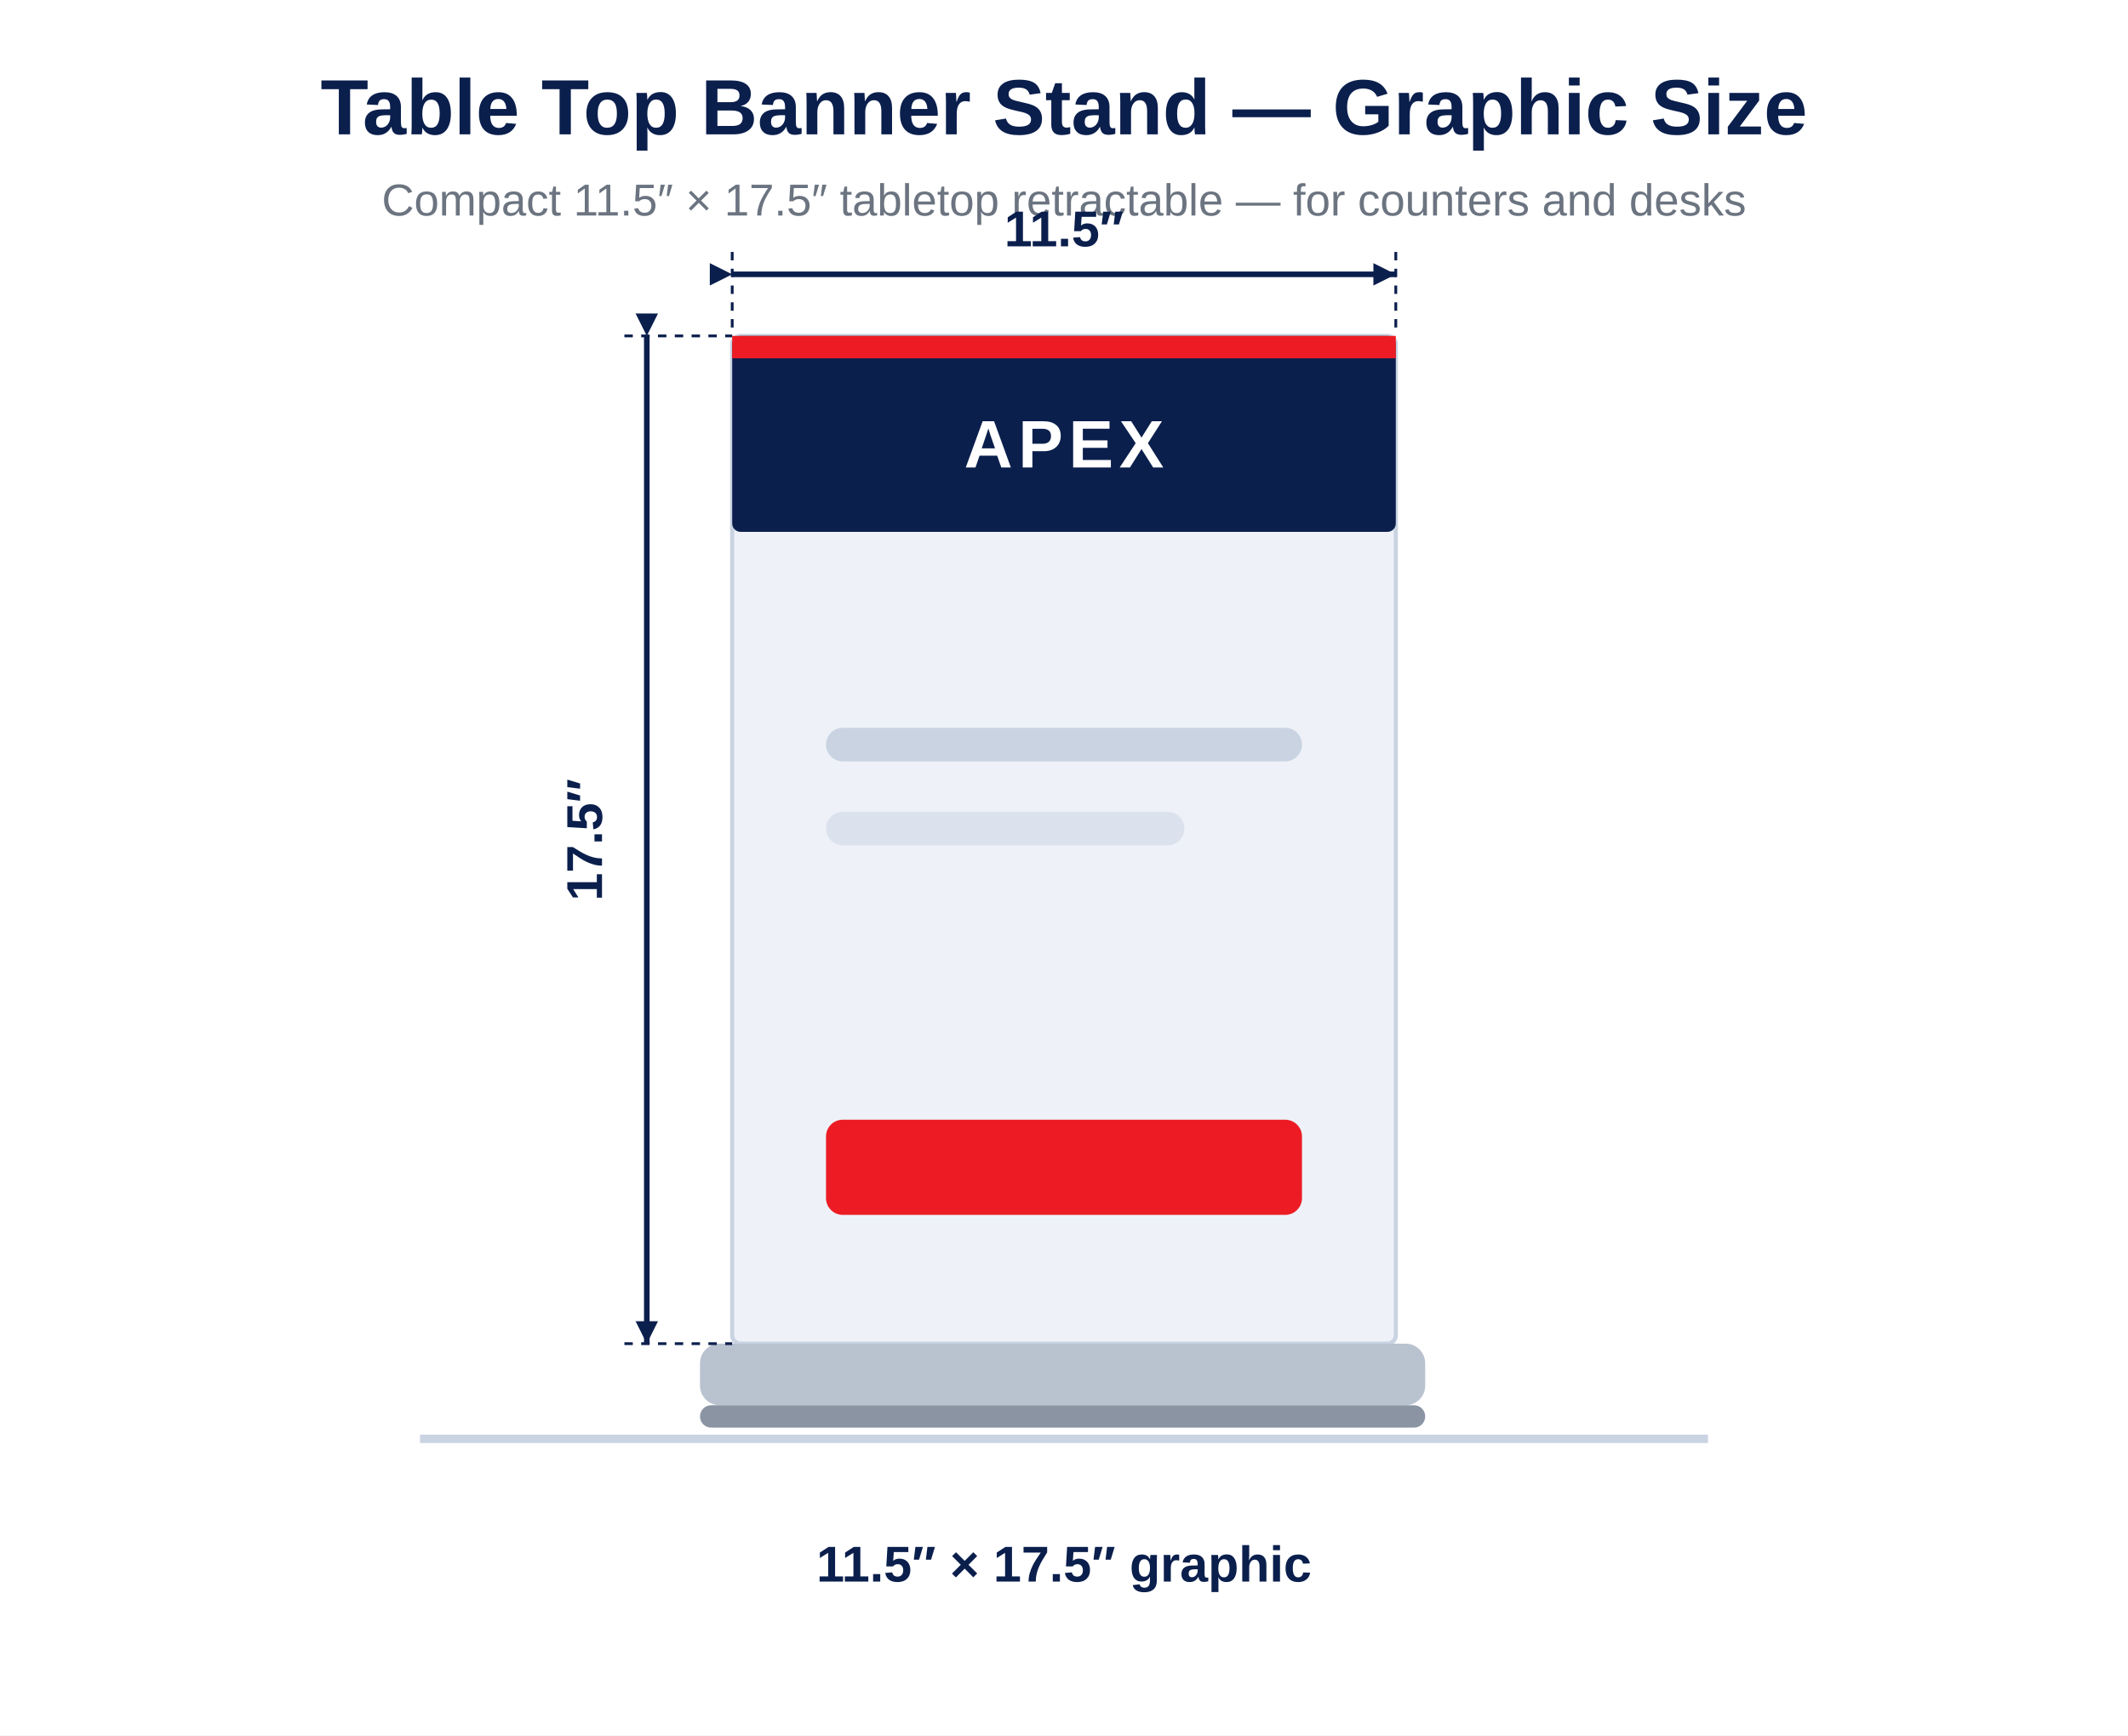
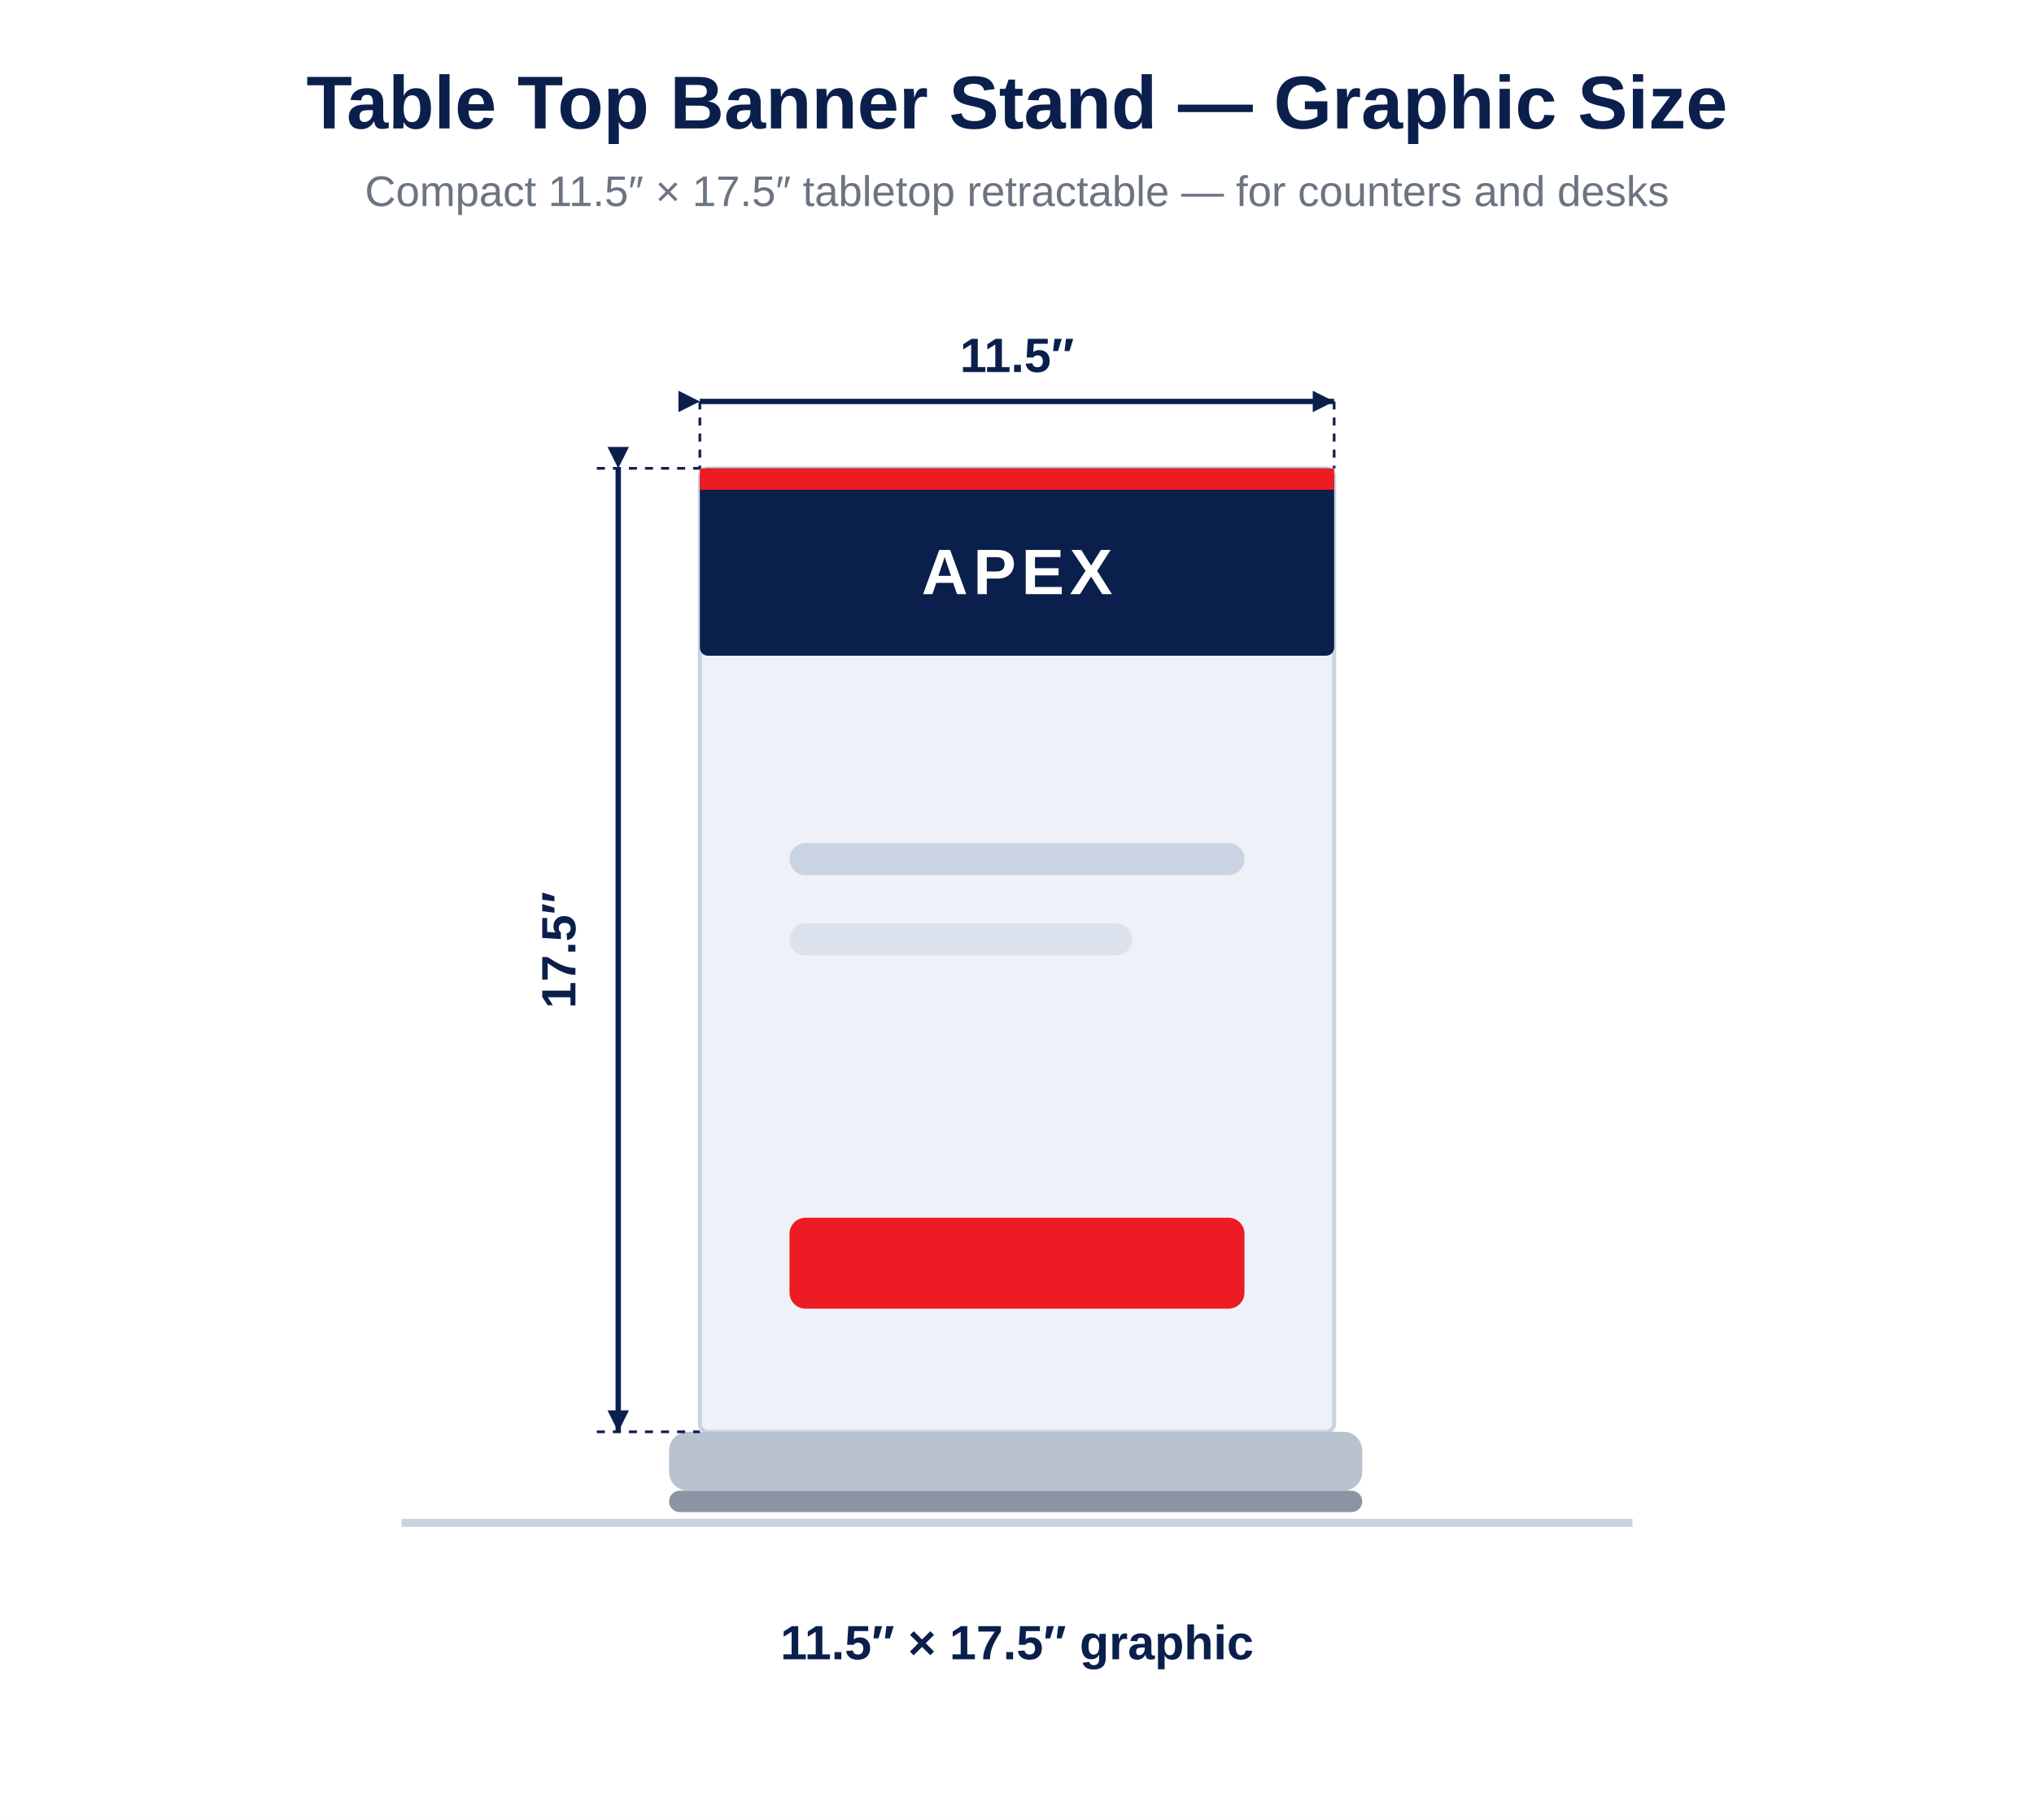
- <svg xmlns="http://www.w3.org/2000/svg" viewBox="0 0 760 620" role="img" aria-label="Apex table top banner stand dimension diagram: 11.5 by 17.5 inch printed graphic">
+ <svg xmlns="http://www.w3.org/2000/svg" viewBox="0 0 760 680" role="img" aria-label="Apex table top banner stand dimension diagram: 11.5 by 17.5 inch printed graphic">
  <defs>
    <marker id="aht" markerWidth="12" markerHeight="12" refX="8" refY="4" orient="auto" markerUnits="userSpaceOnUse">
      <path d="M0,0 L8,4 L0,8 Z" fill="#0b1f4d" />
    </marker>
  </defs>
-   <rect width="760" height="620" fill="#ffffff" />
+   <rect width="760" height="680" fill="#ffffff" />
  <text x="380" y="48" text-anchor="middle" font-family="Arial, sans-serif" font-size="28" font-weight="700" fill="#0b1f4d">Table Top Banner Stand — Graphic Size</text>
  <text x="380" y="77" text-anchor="middle" font-family="Arial, sans-serif" font-size="16" fill="#6b7480">Compact 11.5″ × 17.5″ tabletop retractable — for counters and desks</text>
-   <rect x="261.5" y="120" width="237" height="360" rx="3" fill="#eef2f8" stroke="#c9d3e2" stroke-width="1.5" />
-   <rect x="261.5" y="120" width="237" height="70" rx="3" fill="#0b1f4d" />
-   <rect x="261.5" y="120" width="237" height="8" fill="#ED1C24" />
-   <text x="380" y="167" text-anchor="middle" font-family="Arial, sans-serif" font-size="24" font-weight="800" fill="#ffffff" letter-spacing="2">APEX</text>
-   <rect x="295" y="260" width="170" height="12" rx="6" fill="#c9d3e2" />
-   <rect x="295" y="290" width="128" height="12" rx="6" fill="#dbe2ee" />
-   <rect x="295" y="400" width="170" height="34" rx="6" fill="#ED1C24" />
-   <rect x="250" y="480" width="259" height="22" rx="7" fill="#b9c2cf" />
-   <rect x="250" y="502" width="259" height="8" rx="4" fill="#8a94a3" />
-   <line x1="150" y1="514" x2="610" y2="514" stroke="#c9d3e2" stroke-width="3" />
-   <line x1="261.5" y1="98" x2="498.5" y2="98" stroke="#0b1f4d" stroke-width="2" marker-start="url(#aht)" marker-end="url(#aht)" />
-   <line x1="261.5" y1="90" x2="261.5" y2="120" stroke="#0b1f4d" stroke-width="1" stroke-dasharray="3 3" />
-   <line x1="498.5" y1="90" x2="498.5" y2="120" stroke="#0b1f4d" stroke-width="1" stroke-dasharray="3 3" />
-   <text x="380" y="88" text-anchor="middle" font-family="Arial, sans-serif" font-size="18" font-weight="700" fill="#0b1f4d">11.5″</text>
-   <line x1="231" y1="120" x2="231" y2="480" stroke="#0b1f4d" stroke-width="2" marker-start="url(#aht)" marker-end="url(#aht)" />
-   <line x1="223" y1="120" x2="261.5" y2="120" stroke="#0b1f4d" stroke-width="1" stroke-dasharray="3 3" />
-   <line x1="223" y1="480" x2="261.5" y2="480" stroke="#0b1f4d" stroke-width="1" stroke-dasharray="3 3" />
-   <text x="215" y="300" text-anchor="middle" font-family="Arial, sans-serif" font-size="18" font-weight="700" fill="#0b1f4d" transform="rotate(-90 215 300)">17.5″</text>
-   <text x="380" y="565" text-anchor="middle" font-family="Arial, sans-serif" font-size="18" font-weight="700" fill="#0b1f4d">11.5″ × 17.5″ graphic</text>
+   <rect x="261.5" y="175" width="237" height="360" rx="3" fill="#eef2f8" stroke="#c9d3e2" stroke-width="1.5" />
+   <rect x="261.5" y="175" width="237" height="70" rx="3" fill="#0b1f4d" />
+   <rect x="261.5" y="175" width="237" height="8" fill="#ED1C24" />
+   <text x="380" y="222" text-anchor="middle" font-family="Arial, sans-serif" font-size="24" font-weight="800" fill="#ffffff" letter-spacing="2">APEX</text>
+   <rect x="295" y="315" width="170" height="12" rx="6" fill="#c9d3e2" />
+   <rect x="295" y="345" width="128" height="12" rx="6" fill="#dbe2ee" />
+   <rect x="295" y="455" width="170" height="34" rx="6" fill="#ED1C24" />
+   <rect x="250" y="535" width="259" height="22" rx="7" fill="#b9c2cf" />
+   <rect x="250" y="557" width="259" height="8" rx="4" fill="#8a94a3" />
+   <line x1="150" y1="569" x2="610" y2="569" stroke="#c9d3e2" stroke-width="3" />
+   <line x1="261.5" y1="150" x2="498.5" y2="150" stroke="#0b1f4d" stroke-width="2" marker-start="url(#aht)" marker-end="url(#aht)" />
+   <line x1="261.5" y1="150" x2="261.5" y2="175" stroke="#0b1f4d" stroke-width="1" stroke-dasharray="3 3" />
+   <line x1="498.5" y1="150" x2="498.5" y2="175" stroke="#0b1f4d" stroke-width="1" stroke-dasharray="3 3" />
+   <text x="380" y="139" text-anchor="middle" font-family="Arial, sans-serif" font-size="18" font-weight="700" fill="#0b1f4d">11.5″</text>
+   <line x1="231" y1="175" x2="231" y2="535" stroke="#0b1f4d" stroke-width="2" marker-start="url(#aht)" marker-end="url(#aht)" />
+   <line x1="223" y1="175" x2="261.5" y2="175" stroke="#0b1f4d" stroke-width="1" stroke-dasharray="3 3" />
+   <line x1="223" y1="535" x2="261.5" y2="535" stroke="#0b1f4d" stroke-width="1" stroke-dasharray="3 3" />
+   <text x="215" y="355" text-anchor="middle" font-family="Arial, sans-serif" font-size="18" font-weight="700" fill="#0b1f4d" transform="rotate(-90 215 355)">17.5″</text>
+   <text x="380" y="620" text-anchor="middle" font-family="Arial, sans-serif" font-size="18" font-weight="700" fill="#0b1f4d">11.5″ × 17.5″ graphic</text>
</svg>
